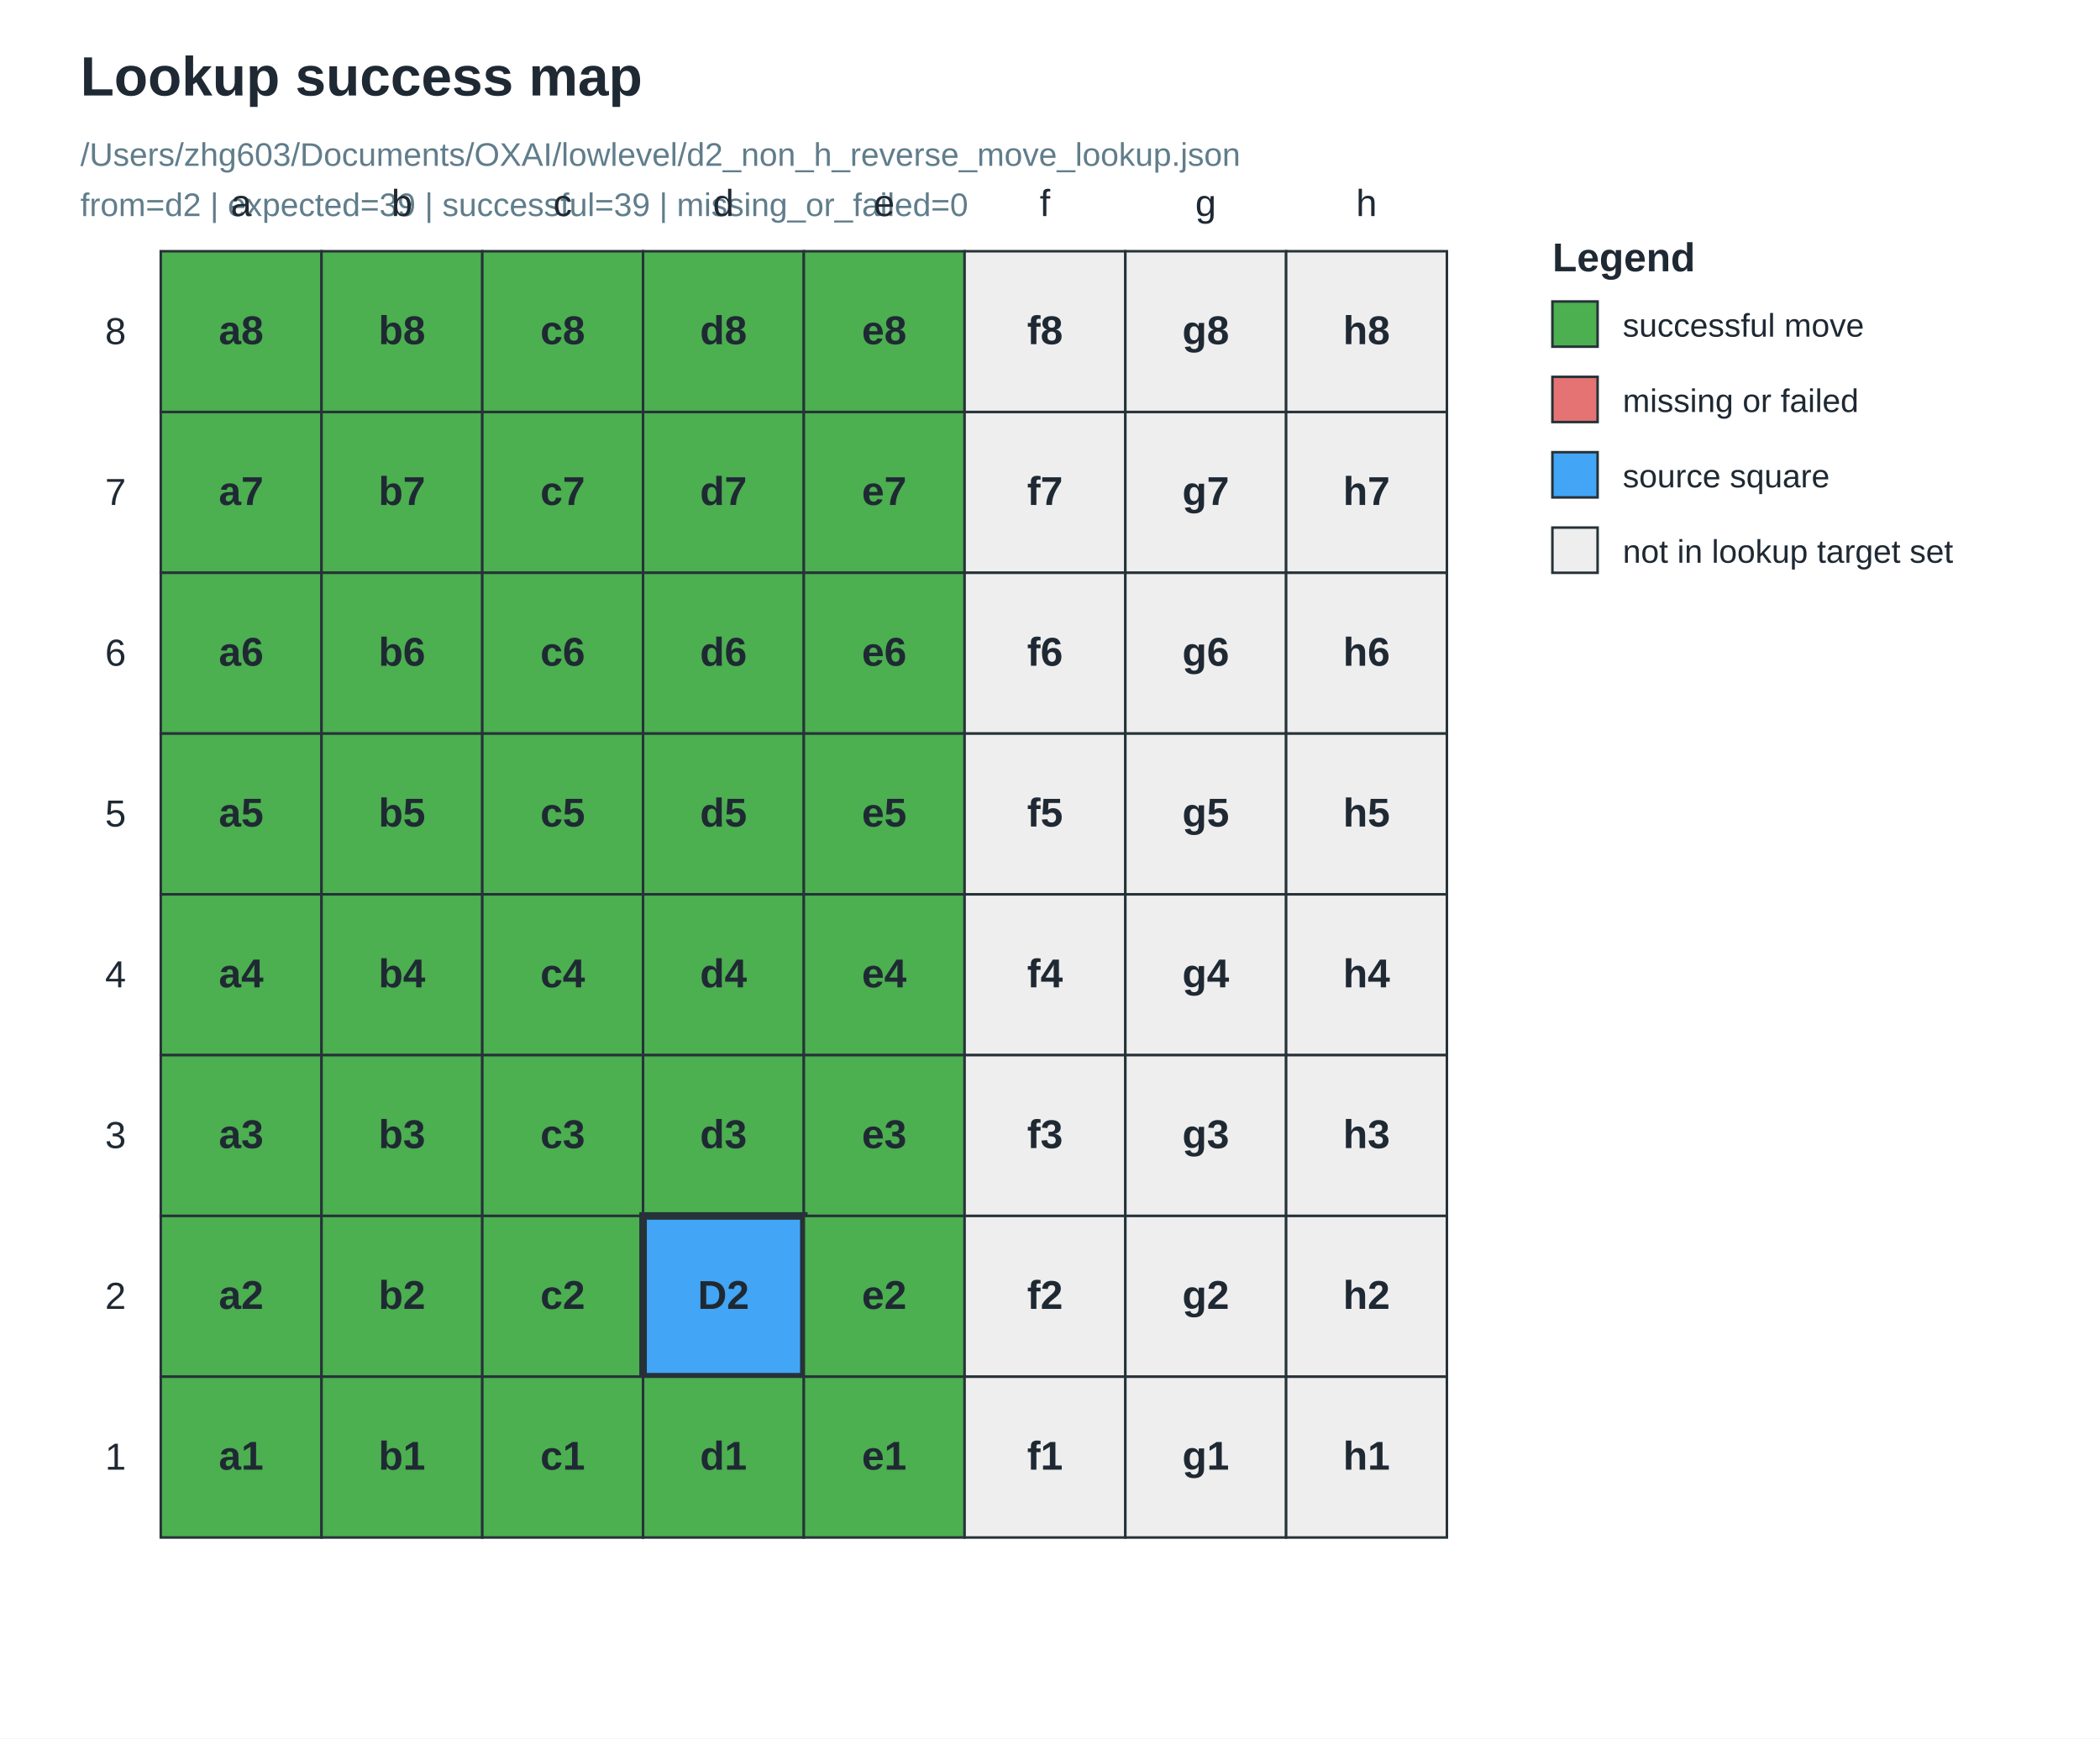
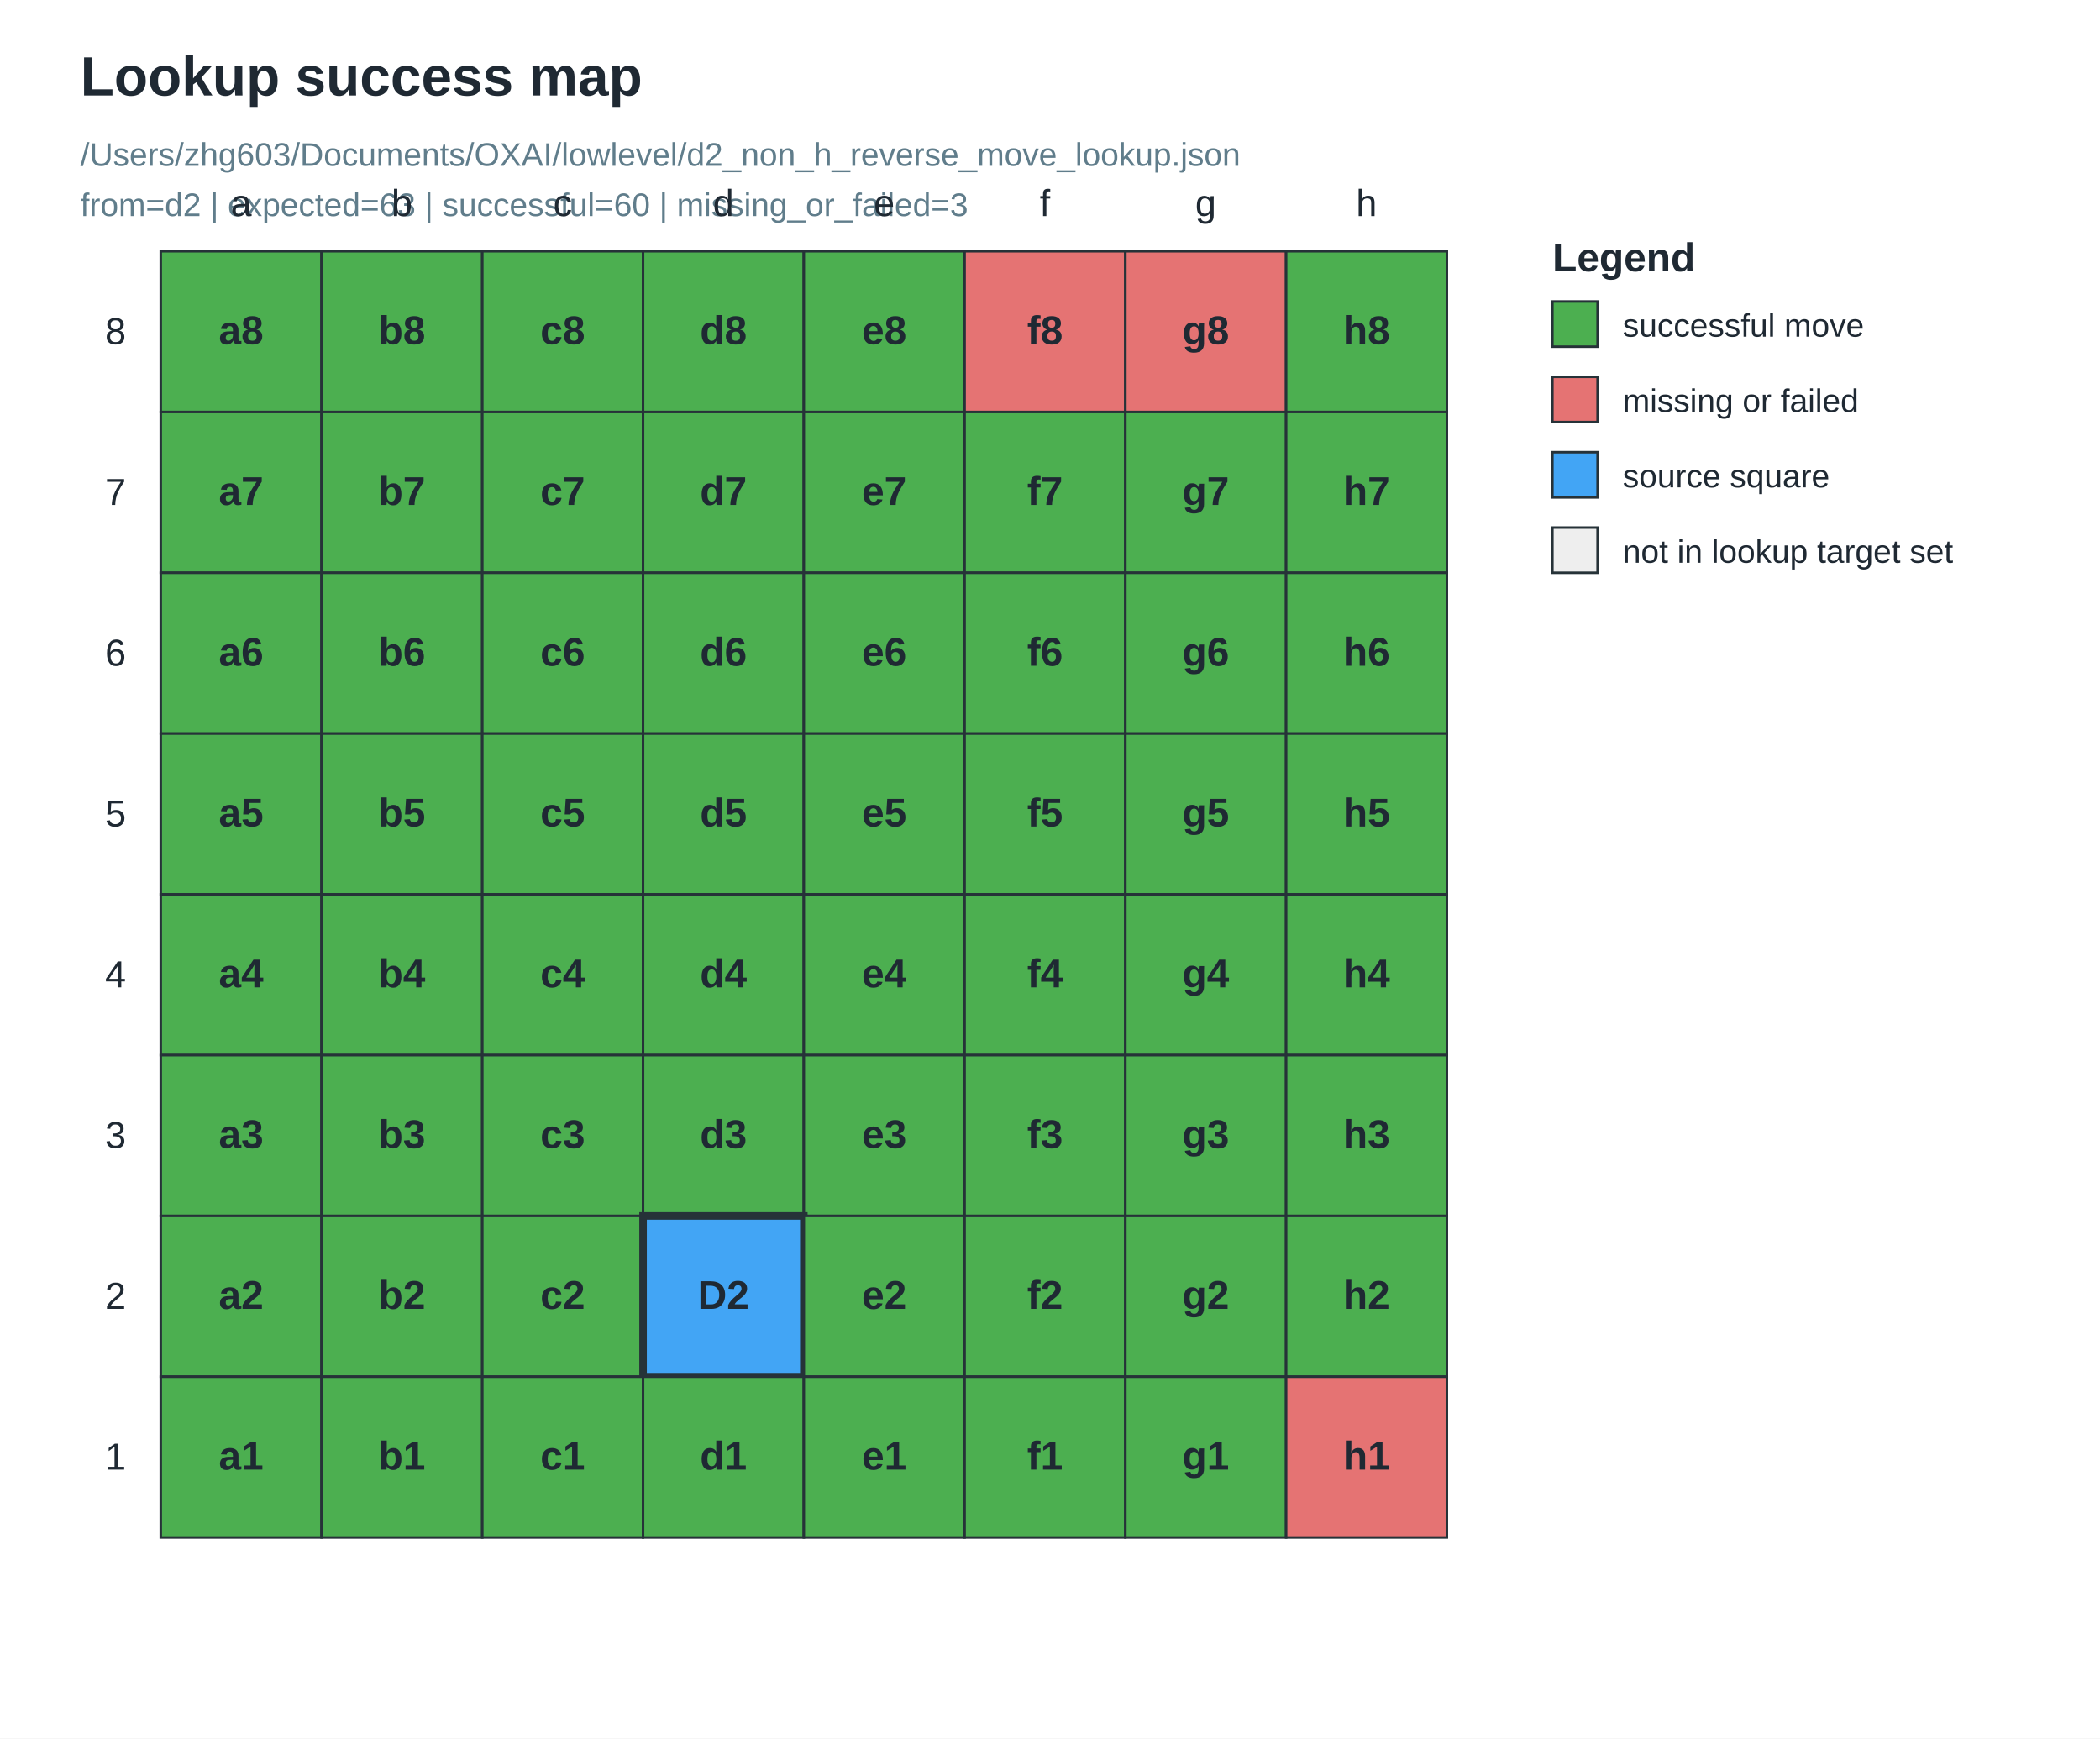
<svg xmlns="http://www.w3.org/2000/svg" width="836" height="692" viewBox="0 0 836 692">
  <rect width="100%" height="100%" fill="white" />
  <text x="32" y="38" font-family="Arial, sans-serif" font-size="22" font-weight="700" fill="#1f2933">Lookup success map</text>
  <text x="32" y="66" font-family="Arial, sans-serif" font-size="13" fill="#607d8b">/Users/zhg603/Documents/OXAI/lowlevel/d2_non_h_reverse_move_lookup.json</text>
-   <text x="32" y="86" font-family="Arial, sans-serif" font-size="13" fill="#607d8b">from=d2 | expected=39 | successful=39 | missing_or_failed=0</text>
+   <text x="32" y="86" font-family="Arial, sans-serif" font-size="13" fill="#607d8b">from=d2 | expected=63 | successful=60 | missing_or_failed=3</text>
  <text x="96.0" y="86" text-anchor="middle" font-family="Arial, sans-serif" font-size="15" fill="#1f2933">a</text>
  <text x="160.0" y="86" text-anchor="middle" font-family="Arial, sans-serif" font-size="15" fill="#1f2933">b</text>
  <text x="224.0" y="86" text-anchor="middle" font-family="Arial, sans-serif" font-size="15" fill="#1f2933">c</text>
  <text x="288.0" y="86" text-anchor="middle" font-family="Arial, sans-serif" font-size="15" fill="#1f2933">d</text>
  <text x="352.0" y="86" text-anchor="middle" font-family="Arial, sans-serif" font-size="15" fill="#1f2933">e</text>
  <text x="416.0" y="86" text-anchor="middle" font-family="Arial, sans-serif" font-size="15" fill="#1f2933">f</text>
  <text x="480.0" y="86" text-anchor="middle" font-family="Arial, sans-serif" font-size="15" fill="#1f2933">g</text>
  <text x="544.0" y="86" text-anchor="middle" font-family="Arial, sans-serif" font-size="15" fill="#1f2933">h</text>
  <text x="46" y="137.0" text-anchor="middle" font-family="Arial, sans-serif" font-size="15" fill="#1f2933">8</text>
  <text x="46" y="201.0" text-anchor="middle" font-family="Arial, sans-serif" font-size="15" fill="#1f2933">7</text>
  <text x="46" y="265.0" text-anchor="middle" font-family="Arial, sans-serif" font-size="15" fill="#1f2933">6</text>
  <text x="46" y="329.0" text-anchor="middle" font-family="Arial, sans-serif" font-size="15" fill="#1f2933">5</text>
  <text x="46" y="393.0" text-anchor="middle" font-family="Arial, sans-serif" font-size="15" fill="#1f2933">4</text>
  <text x="46" y="457.0" text-anchor="middle" font-family="Arial, sans-serif" font-size="15" fill="#1f2933">3</text>
  <text x="46" y="521.0" text-anchor="middle" font-family="Arial, sans-serif" font-size="15" fill="#1f2933">2</text>
  <text x="46" y="585.0" text-anchor="middle" font-family="Arial, sans-serif" font-size="15" fill="#1f2933">1</text>
  <rect x="64" y="100" width="64" height="64" fill="#4caf50" stroke="#263238" stroke-width="1">
</rect>
  <text x="96.0" y="137.0" text-anchor="middle" font-family="Arial, sans-serif" font-size="16" font-weight="700" fill="#1f2933">a8</text>
  <rect x="128" y="100" width="64" height="64" fill="#4caf50" stroke="#263238" stroke-width="1">
</rect>
  <text x="160.0" y="137.0" text-anchor="middle" font-family="Arial, sans-serif" font-size="16" font-weight="700" fill="#1f2933">b8</text>
  <rect x="192" y="100" width="64" height="64" fill="#4caf50" stroke="#263238" stroke-width="1">
</rect>
  <text x="224.0" y="137.0" text-anchor="middle" font-family="Arial, sans-serif" font-size="16" font-weight="700" fill="#1f2933">c8</text>
  <rect x="256" y="100" width="64" height="64" fill="#4caf50" stroke="#263238" stroke-width="1">
</rect>
  <text x="288.0" y="137.0" text-anchor="middle" font-family="Arial, sans-serif" font-size="16" font-weight="700" fill="#1f2933">d8</text>
  <rect x="320" y="100" width="64" height="64" fill="#4caf50" stroke="#263238" stroke-width="1">
</rect>
  <text x="352.0" y="137.0" text-anchor="middle" font-family="Arial, sans-serif" font-size="16" font-weight="700" fill="#1f2933">e8</text>
-   <rect x="384" y="100" width="64" height="64" fill="#eeeeee" stroke="#263238" stroke-width="1">
+   <rect x="384" y="100" width="64" height="64" fill="#e57373" stroke="#263238" stroke-width="1">
</rect>
  <text x="416.0" y="137.0" text-anchor="middle" font-family="Arial, sans-serif" font-size="16" font-weight="700" fill="#1f2933">f8</text>
-   <rect x="448" y="100" width="64" height="64" fill="#eeeeee" stroke="#263238" stroke-width="1">
+   <rect x="448" y="100" width="64" height="64" fill="#e57373" stroke="#263238" stroke-width="1">
</rect>
  <text x="480.0" y="137.0" text-anchor="middle" font-family="Arial, sans-serif" font-size="16" font-weight="700" fill="#1f2933">g8</text>
-   <rect x="512" y="100" width="64" height="64" fill="#eeeeee" stroke="#263238" stroke-width="1">
+   <rect x="512" y="100" width="64" height="64" fill="#4caf50" stroke="#263238" stroke-width="1">
</rect>
  <text x="544.0" y="137.0" text-anchor="middle" font-family="Arial, sans-serif" font-size="16" font-weight="700" fill="#1f2933">h8</text>
  <rect x="64" y="164" width="64" height="64" fill="#4caf50" stroke="#263238" stroke-width="1">
</rect>
  <text x="96.0" y="201.0" text-anchor="middle" font-family="Arial, sans-serif" font-size="16" font-weight="700" fill="#1f2933">a7</text>
  <rect x="128" y="164" width="64" height="64" fill="#4caf50" stroke="#263238" stroke-width="1">
</rect>
  <text x="160.0" y="201.0" text-anchor="middle" font-family="Arial, sans-serif" font-size="16" font-weight="700" fill="#1f2933">b7</text>
  <rect x="192" y="164" width="64" height="64" fill="#4caf50" stroke="#263238" stroke-width="1">
</rect>
  <text x="224.0" y="201.0" text-anchor="middle" font-family="Arial, sans-serif" font-size="16" font-weight="700" fill="#1f2933">c7</text>
  <rect x="256" y="164" width="64" height="64" fill="#4caf50" stroke="#263238" stroke-width="1">
</rect>
  <text x="288.0" y="201.0" text-anchor="middle" font-family="Arial, sans-serif" font-size="16" font-weight="700" fill="#1f2933">d7</text>
  <rect x="320" y="164" width="64" height="64" fill="#4caf50" stroke="#263238" stroke-width="1">
</rect>
  <text x="352.0" y="201.0" text-anchor="middle" font-family="Arial, sans-serif" font-size="16" font-weight="700" fill="#1f2933">e7</text>
-   <rect x="384" y="164" width="64" height="64" fill="#eeeeee" stroke="#263238" stroke-width="1">
+   <rect x="384" y="164" width="64" height="64" fill="#4caf50" stroke="#263238" stroke-width="1">
</rect>
  <text x="416.0" y="201.0" text-anchor="middle" font-family="Arial, sans-serif" font-size="16" font-weight="700" fill="#1f2933">f7</text>
-   <rect x="448" y="164" width="64" height="64" fill="#eeeeee" stroke="#263238" stroke-width="1">
+   <rect x="448" y="164" width="64" height="64" fill="#4caf50" stroke="#263238" stroke-width="1">
</rect>
  <text x="480.0" y="201.0" text-anchor="middle" font-family="Arial, sans-serif" font-size="16" font-weight="700" fill="#1f2933">g7</text>
-   <rect x="512" y="164" width="64" height="64" fill="#eeeeee" stroke="#263238" stroke-width="1">
+   <rect x="512" y="164" width="64" height="64" fill="#4caf50" stroke="#263238" stroke-width="1">
</rect>
  <text x="544.0" y="201.0" text-anchor="middle" font-family="Arial, sans-serif" font-size="16" font-weight="700" fill="#1f2933">h7</text>
  <rect x="64" y="228" width="64" height="64" fill="#4caf50" stroke="#263238" stroke-width="1">
</rect>
  <text x="96.0" y="265.0" text-anchor="middle" font-family="Arial, sans-serif" font-size="16" font-weight="700" fill="#1f2933">a6</text>
  <rect x="128" y="228" width="64" height="64" fill="#4caf50" stroke="#263238" stroke-width="1">
</rect>
  <text x="160.0" y="265.0" text-anchor="middle" font-family="Arial, sans-serif" font-size="16" font-weight="700" fill="#1f2933">b6</text>
  <rect x="192" y="228" width="64" height="64" fill="#4caf50" stroke="#263238" stroke-width="1">
</rect>
  <text x="224.0" y="265.0" text-anchor="middle" font-family="Arial, sans-serif" font-size="16" font-weight="700" fill="#1f2933">c6</text>
  <rect x="256" y="228" width="64" height="64" fill="#4caf50" stroke="#263238" stroke-width="1">
</rect>
  <text x="288.0" y="265.0" text-anchor="middle" font-family="Arial, sans-serif" font-size="16" font-weight="700" fill="#1f2933">d6</text>
  <rect x="320" y="228" width="64" height="64" fill="#4caf50" stroke="#263238" stroke-width="1">
</rect>
  <text x="352.0" y="265.0" text-anchor="middle" font-family="Arial, sans-serif" font-size="16" font-weight="700" fill="#1f2933">e6</text>
-   <rect x="384" y="228" width="64" height="64" fill="#eeeeee" stroke="#263238" stroke-width="1">
+   <rect x="384" y="228" width="64" height="64" fill="#4caf50" stroke="#263238" stroke-width="1">
</rect>
  <text x="416.0" y="265.0" text-anchor="middle" font-family="Arial, sans-serif" font-size="16" font-weight="700" fill="#1f2933">f6</text>
-   <rect x="448" y="228" width="64" height="64" fill="#eeeeee" stroke="#263238" stroke-width="1">
+   <rect x="448" y="228" width="64" height="64" fill="#4caf50" stroke="#263238" stroke-width="1">
</rect>
  <text x="480.0" y="265.0" text-anchor="middle" font-family="Arial, sans-serif" font-size="16" font-weight="700" fill="#1f2933">g6</text>
-   <rect x="512" y="228" width="64" height="64" fill="#eeeeee" stroke="#263238" stroke-width="1">
+   <rect x="512" y="228" width="64" height="64" fill="#4caf50" stroke="#263238" stroke-width="1">
</rect>
  <text x="544.0" y="265.0" text-anchor="middle" font-family="Arial, sans-serif" font-size="16" font-weight="700" fill="#1f2933">h6</text>
  <rect x="64" y="292" width="64" height="64" fill="#4caf50" stroke="#263238" stroke-width="1">
</rect>
  <text x="96.0" y="329.0" text-anchor="middle" font-family="Arial, sans-serif" font-size="16" font-weight="700" fill="#1f2933">a5</text>
  <rect x="128" y="292" width="64" height="64" fill="#4caf50" stroke="#263238" stroke-width="1">
</rect>
  <text x="160.0" y="329.0" text-anchor="middle" font-family="Arial, sans-serif" font-size="16" font-weight="700" fill="#1f2933">b5</text>
  <rect x="192" y="292" width="64" height="64" fill="#4caf50" stroke="#263238" stroke-width="1">
</rect>
  <text x="224.0" y="329.0" text-anchor="middle" font-family="Arial, sans-serif" font-size="16" font-weight="700" fill="#1f2933">c5</text>
  <rect x="256" y="292" width="64" height="64" fill="#4caf50" stroke="#263238" stroke-width="1">
</rect>
  <text x="288.0" y="329.0" text-anchor="middle" font-family="Arial, sans-serif" font-size="16" font-weight="700" fill="#1f2933">d5</text>
  <rect x="320" y="292" width="64" height="64" fill="#4caf50" stroke="#263238" stroke-width="1">
</rect>
  <text x="352.0" y="329.0" text-anchor="middle" font-family="Arial, sans-serif" font-size="16" font-weight="700" fill="#1f2933">e5</text>
-   <rect x="384" y="292" width="64" height="64" fill="#eeeeee" stroke="#263238" stroke-width="1">
+   <rect x="384" y="292" width="64" height="64" fill="#4caf50" stroke="#263238" stroke-width="1">
</rect>
  <text x="416.0" y="329.0" text-anchor="middle" font-family="Arial, sans-serif" font-size="16" font-weight="700" fill="#1f2933">f5</text>
-   <rect x="448" y="292" width="64" height="64" fill="#eeeeee" stroke="#263238" stroke-width="1">
+   <rect x="448" y="292" width="64" height="64" fill="#4caf50" stroke="#263238" stroke-width="1">
</rect>
  <text x="480.0" y="329.0" text-anchor="middle" font-family="Arial, sans-serif" font-size="16" font-weight="700" fill="#1f2933">g5</text>
-   <rect x="512" y="292" width="64" height="64" fill="#eeeeee" stroke="#263238" stroke-width="1">
+   <rect x="512" y="292" width="64" height="64" fill="#4caf50" stroke="#263238" stroke-width="1">
</rect>
  <text x="544.0" y="329.0" text-anchor="middle" font-family="Arial, sans-serif" font-size="16" font-weight="700" fill="#1f2933">h5</text>
  <rect x="64" y="356" width="64" height="64" fill="#4caf50" stroke="#263238" stroke-width="1">
</rect>
  <text x="96.0" y="393.0" text-anchor="middle" font-family="Arial, sans-serif" font-size="16" font-weight="700" fill="#1f2933">a4</text>
  <rect x="128" y="356" width="64" height="64" fill="#4caf50" stroke="#263238" stroke-width="1">
</rect>
  <text x="160.0" y="393.0" text-anchor="middle" font-family="Arial, sans-serif" font-size="16" font-weight="700" fill="#1f2933">b4</text>
  <rect x="192" y="356" width="64" height="64" fill="#4caf50" stroke="#263238" stroke-width="1">
</rect>
  <text x="224.0" y="393.0" text-anchor="middle" font-family="Arial, sans-serif" font-size="16" font-weight="700" fill="#1f2933">c4</text>
  <rect x="256" y="356" width="64" height="64" fill="#4caf50" stroke="#263238" stroke-width="1">
</rect>
  <text x="288.0" y="393.0" text-anchor="middle" font-family="Arial, sans-serif" font-size="16" font-weight="700" fill="#1f2933">d4</text>
  <rect x="320" y="356" width="64" height="64" fill="#4caf50" stroke="#263238" stroke-width="1">
</rect>
  <text x="352.0" y="393.0" text-anchor="middle" font-family="Arial, sans-serif" font-size="16" font-weight="700" fill="#1f2933">e4</text>
-   <rect x="384" y="356" width="64" height="64" fill="#eeeeee" stroke="#263238" stroke-width="1">
+   <rect x="384" y="356" width="64" height="64" fill="#4caf50" stroke="#263238" stroke-width="1">
</rect>
  <text x="416.0" y="393.0" text-anchor="middle" font-family="Arial, sans-serif" font-size="16" font-weight="700" fill="#1f2933">f4</text>
-   <rect x="448" y="356" width="64" height="64" fill="#eeeeee" stroke="#263238" stroke-width="1">
+   <rect x="448" y="356" width="64" height="64" fill="#4caf50" stroke="#263238" stroke-width="1">
</rect>
  <text x="480.0" y="393.0" text-anchor="middle" font-family="Arial, sans-serif" font-size="16" font-weight="700" fill="#1f2933">g4</text>
-   <rect x="512" y="356" width="64" height="64" fill="#eeeeee" stroke="#263238" stroke-width="1">
+   <rect x="512" y="356" width="64" height="64" fill="#4caf50" stroke="#263238" stroke-width="1">
</rect>
  <text x="544.0" y="393.0" text-anchor="middle" font-family="Arial, sans-serif" font-size="16" font-weight="700" fill="#1f2933">h4</text>
  <rect x="64" y="420" width="64" height="64" fill="#4caf50" stroke="#263238" stroke-width="1">
</rect>
  <text x="96.0" y="457.0" text-anchor="middle" font-family="Arial, sans-serif" font-size="16" font-weight="700" fill="#1f2933">a3</text>
  <rect x="128" y="420" width="64" height="64" fill="#4caf50" stroke="#263238" stroke-width="1">
</rect>
  <text x="160.0" y="457.0" text-anchor="middle" font-family="Arial, sans-serif" font-size="16" font-weight="700" fill="#1f2933">b3</text>
  <rect x="192" y="420" width="64" height="64" fill="#4caf50" stroke="#263238" stroke-width="1">
</rect>
  <text x="224.0" y="457.0" text-anchor="middle" font-family="Arial, sans-serif" font-size="16" font-weight="700" fill="#1f2933">c3</text>
  <rect x="256" y="420" width="64" height="64" fill="#4caf50" stroke="#263238" stroke-width="1">
</rect>
  <text x="288.0" y="457.0" text-anchor="middle" font-family="Arial, sans-serif" font-size="16" font-weight="700" fill="#1f2933">d3</text>
  <rect x="320" y="420" width="64" height="64" fill="#4caf50" stroke="#263238" stroke-width="1">
</rect>
  <text x="352.0" y="457.0" text-anchor="middle" font-family="Arial, sans-serif" font-size="16" font-weight="700" fill="#1f2933">e3</text>
-   <rect x="384" y="420" width="64" height="64" fill="#eeeeee" stroke="#263238" stroke-width="1">
+   <rect x="384" y="420" width="64" height="64" fill="#4caf50" stroke="#263238" stroke-width="1">
</rect>
  <text x="416.0" y="457.0" text-anchor="middle" font-family="Arial, sans-serif" font-size="16" font-weight="700" fill="#1f2933">f3</text>
-   <rect x="448" y="420" width="64" height="64" fill="#eeeeee" stroke="#263238" stroke-width="1">
+   <rect x="448" y="420" width="64" height="64" fill="#4caf50" stroke="#263238" stroke-width="1">
</rect>
  <text x="480.0" y="457.0" text-anchor="middle" font-family="Arial, sans-serif" font-size="16" font-weight="700" fill="#1f2933">g3</text>
-   <rect x="512" y="420" width="64" height="64" fill="#eeeeee" stroke="#263238" stroke-width="1">
+   <rect x="512" y="420" width="64" height="64" fill="#4caf50" stroke="#263238" stroke-width="1">
</rect>
  <text x="544.0" y="457.0" text-anchor="middle" font-family="Arial, sans-serif" font-size="16" font-weight="700" fill="#1f2933">h3</text>
  <rect x="64" y="484" width="64" height="64" fill="#4caf50" stroke="#263238" stroke-width="1">
</rect>
  <text x="96.0" y="521.0" text-anchor="middle" font-family="Arial, sans-serif" font-size="16" font-weight="700" fill="#1f2933">a2</text>
  <rect x="128" y="484" width="64" height="64" fill="#4caf50" stroke="#263238" stroke-width="1">
</rect>
  <text x="160.0" y="521.0" text-anchor="middle" font-family="Arial, sans-serif" font-size="16" font-weight="700" fill="#1f2933">b2</text>
  <rect x="192" y="484" width="64" height="64" fill="#4caf50" stroke="#263238" stroke-width="1">
</rect>
  <text x="224.0" y="521.0" text-anchor="middle" font-family="Arial, sans-serif" font-size="16" font-weight="700" fill="#1f2933">c2</text>
  <rect x="256" y="484" width="64" height="64" fill="#42a5f5" stroke="#263238" stroke-width="3">
</rect>
  <text x="288.0" y="521.0" text-anchor="middle" font-family="Arial, sans-serif" font-size="16" font-weight="700" fill="#1f2933">D2</text>
  <rect x="320" y="484" width="64" height="64" fill="#4caf50" stroke="#263238" stroke-width="1">
</rect>
  <text x="352.0" y="521.0" text-anchor="middle" font-family="Arial, sans-serif" font-size="16" font-weight="700" fill="#1f2933">e2</text>
-   <rect x="384" y="484" width="64" height="64" fill="#eeeeee" stroke="#263238" stroke-width="1">
+   <rect x="384" y="484" width="64" height="64" fill="#4caf50" stroke="#263238" stroke-width="1">
</rect>
  <text x="416.0" y="521.0" text-anchor="middle" font-family="Arial, sans-serif" font-size="16" font-weight="700" fill="#1f2933">f2</text>
-   <rect x="448" y="484" width="64" height="64" fill="#eeeeee" stroke="#263238" stroke-width="1">
+   <rect x="448" y="484" width="64" height="64" fill="#4caf50" stroke="#263238" stroke-width="1">
</rect>
  <text x="480.0" y="521.0" text-anchor="middle" font-family="Arial, sans-serif" font-size="16" font-weight="700" fill="#1f2933">g2</text>
-   <rect x="512" y="484" width="64" height="64" fill="#eeeeee" stroke="#263238" stroke-width="1">
+   <rect x="512" y="484" width="64" height="64" fill="#4caf50" stroke="#263238" stroke-width="1">
</rect>
  <text x="544.0" y="521.0" text-anchor="middle" font-family="Arial, sans-serif" font-size="16" font-weight="700" fill="#1f2933">h2</text>
  <rect x="64" y="548" width="64" height="64" fill="#4caf50" stroke="#263238" stroke-width="1">
</rect>
  <text x="96.0" y="585.0" text-anchor="middle" font-family="Arial, sans-serif" font-size="16" font-weight="700" fill="#1f2933">a1</text>
  <rect x="128" y="548" width="64" height="64" fill="#4caf50" stroke="#263238" stroke-width="1">
</rect>
  <text x="160.0" y="585.0" text-anchor="middle" font-family="Arial, sans-serif" font-size="16" font-weight="700" fill="#1f2933">b1</text>
  <rect x="192" y="548" width="64" height="64" fill="#4caf50" stroke="#263238" stroke-width="1">
</rect>
  <text x="224.0" y="585.0" text-anchor="middle" font-family="Arial, sans-serif" font-size="16" font-weight="700" fill="#1f2933">c1</text>
  <rect x="256" y="548" width="64" height="64" fill="#4caf50" stroke="#263238" stroke-width="1">
</rect>
  <text x="288.0" y="585.0" text-anchor="middle" font-family="Arial, sans-serif" font-size="16" font-weight="700" fill="#1f2933">d1</text>
  <rect x="320" y="548" width="64" height="64" fill="#4caf50" stroke="#263238" stroke-width="1">
</rect>
  <text x="352.0" y="585.0" text-anchor="middle" font-family="Arial, sans-serif" font-size="16" font-weight="700" fill="#1f2933">e1</text>
-   <rect x="384" y="548" width="64" height="64" fill="#eeeeee" stroke="#263238" stroke-width="1">
+   <rect x="384" y="548" width="64" height="64" fill="#4caf50" stroke="#263238" stroke-width="1">
</rect>
  <text x="416.0" y="585.0" text-anchor="middle" font-family="Arial, sans-serif" font-size="16" font-weight="700" fill="#1f2933">f1</text>
-   <rect x="448" y="548" width="64" height="64" fill="#eeeeee" stroke="#263238" stroke-width="1">
+   <rect x="448" y="548" width="64" height="64" fill="#4caf50" stroke="#263238" stroke-width="1">
</rect>
  <text x="480.0" y="585.0" text-anchor="middle" font-family="Arial, sans-serif" font-size="16" font-weight="700" fill="#1f2933">g1</text>
-   <rect x="512" y="548" width="64" height="64" fill="#eeeeee" stroke="#263238" stroke-width="1">
+   <rect x="512" y="548" width="64" height="64" fill="#e57373" stroke="#263238" stroke-width="1">
</rect>
  <text x="544.0" y="585.0" text-anchor="middle" font-family="Arial, sans-serif" font-size="16" font-weight="700" fill="#1f2933">h1</text>
  <text x="618" y="108" font-family="Arial, sans-serif" font-size="16" font-weight="700" fill="#1f2933">Legend</text>
  <rect x="618" y="120" width="18" height="18" fill="#4caf50" stroke="#263238" stroke-width="1" />
  <text x="646" y="134" font-family="Arial, sans-serif" font-size="13" fill="#1f2933">successful move</text>
  <rect x="618" y="150" width="18" height="18" fill="#e57373" stroke="#263238" stroke-width="1" />
  <text x="646" y="164" font-family="Arial, sans-serif" font-size="13" fill="#1f2933">missing or failed</text>
  <rect x="618" y="180" width="18" height="18" fill="#42a5f5" stroke="#263238" stroke-width="1" />
  <text x="646" y="194" font-family="Arial, sans-serif" font-size="13" fill="#1f2933">source square</text>
  <rect x="618" y="210" width="18" height="18" fill="#eeeeee" stroke="#263238" stroke-width="1" />
  <text x="646" y="224" font-family="Arial, sans-serif" font-size="13" fill="#1f2933">not in lookup target set</text>
</svg>
